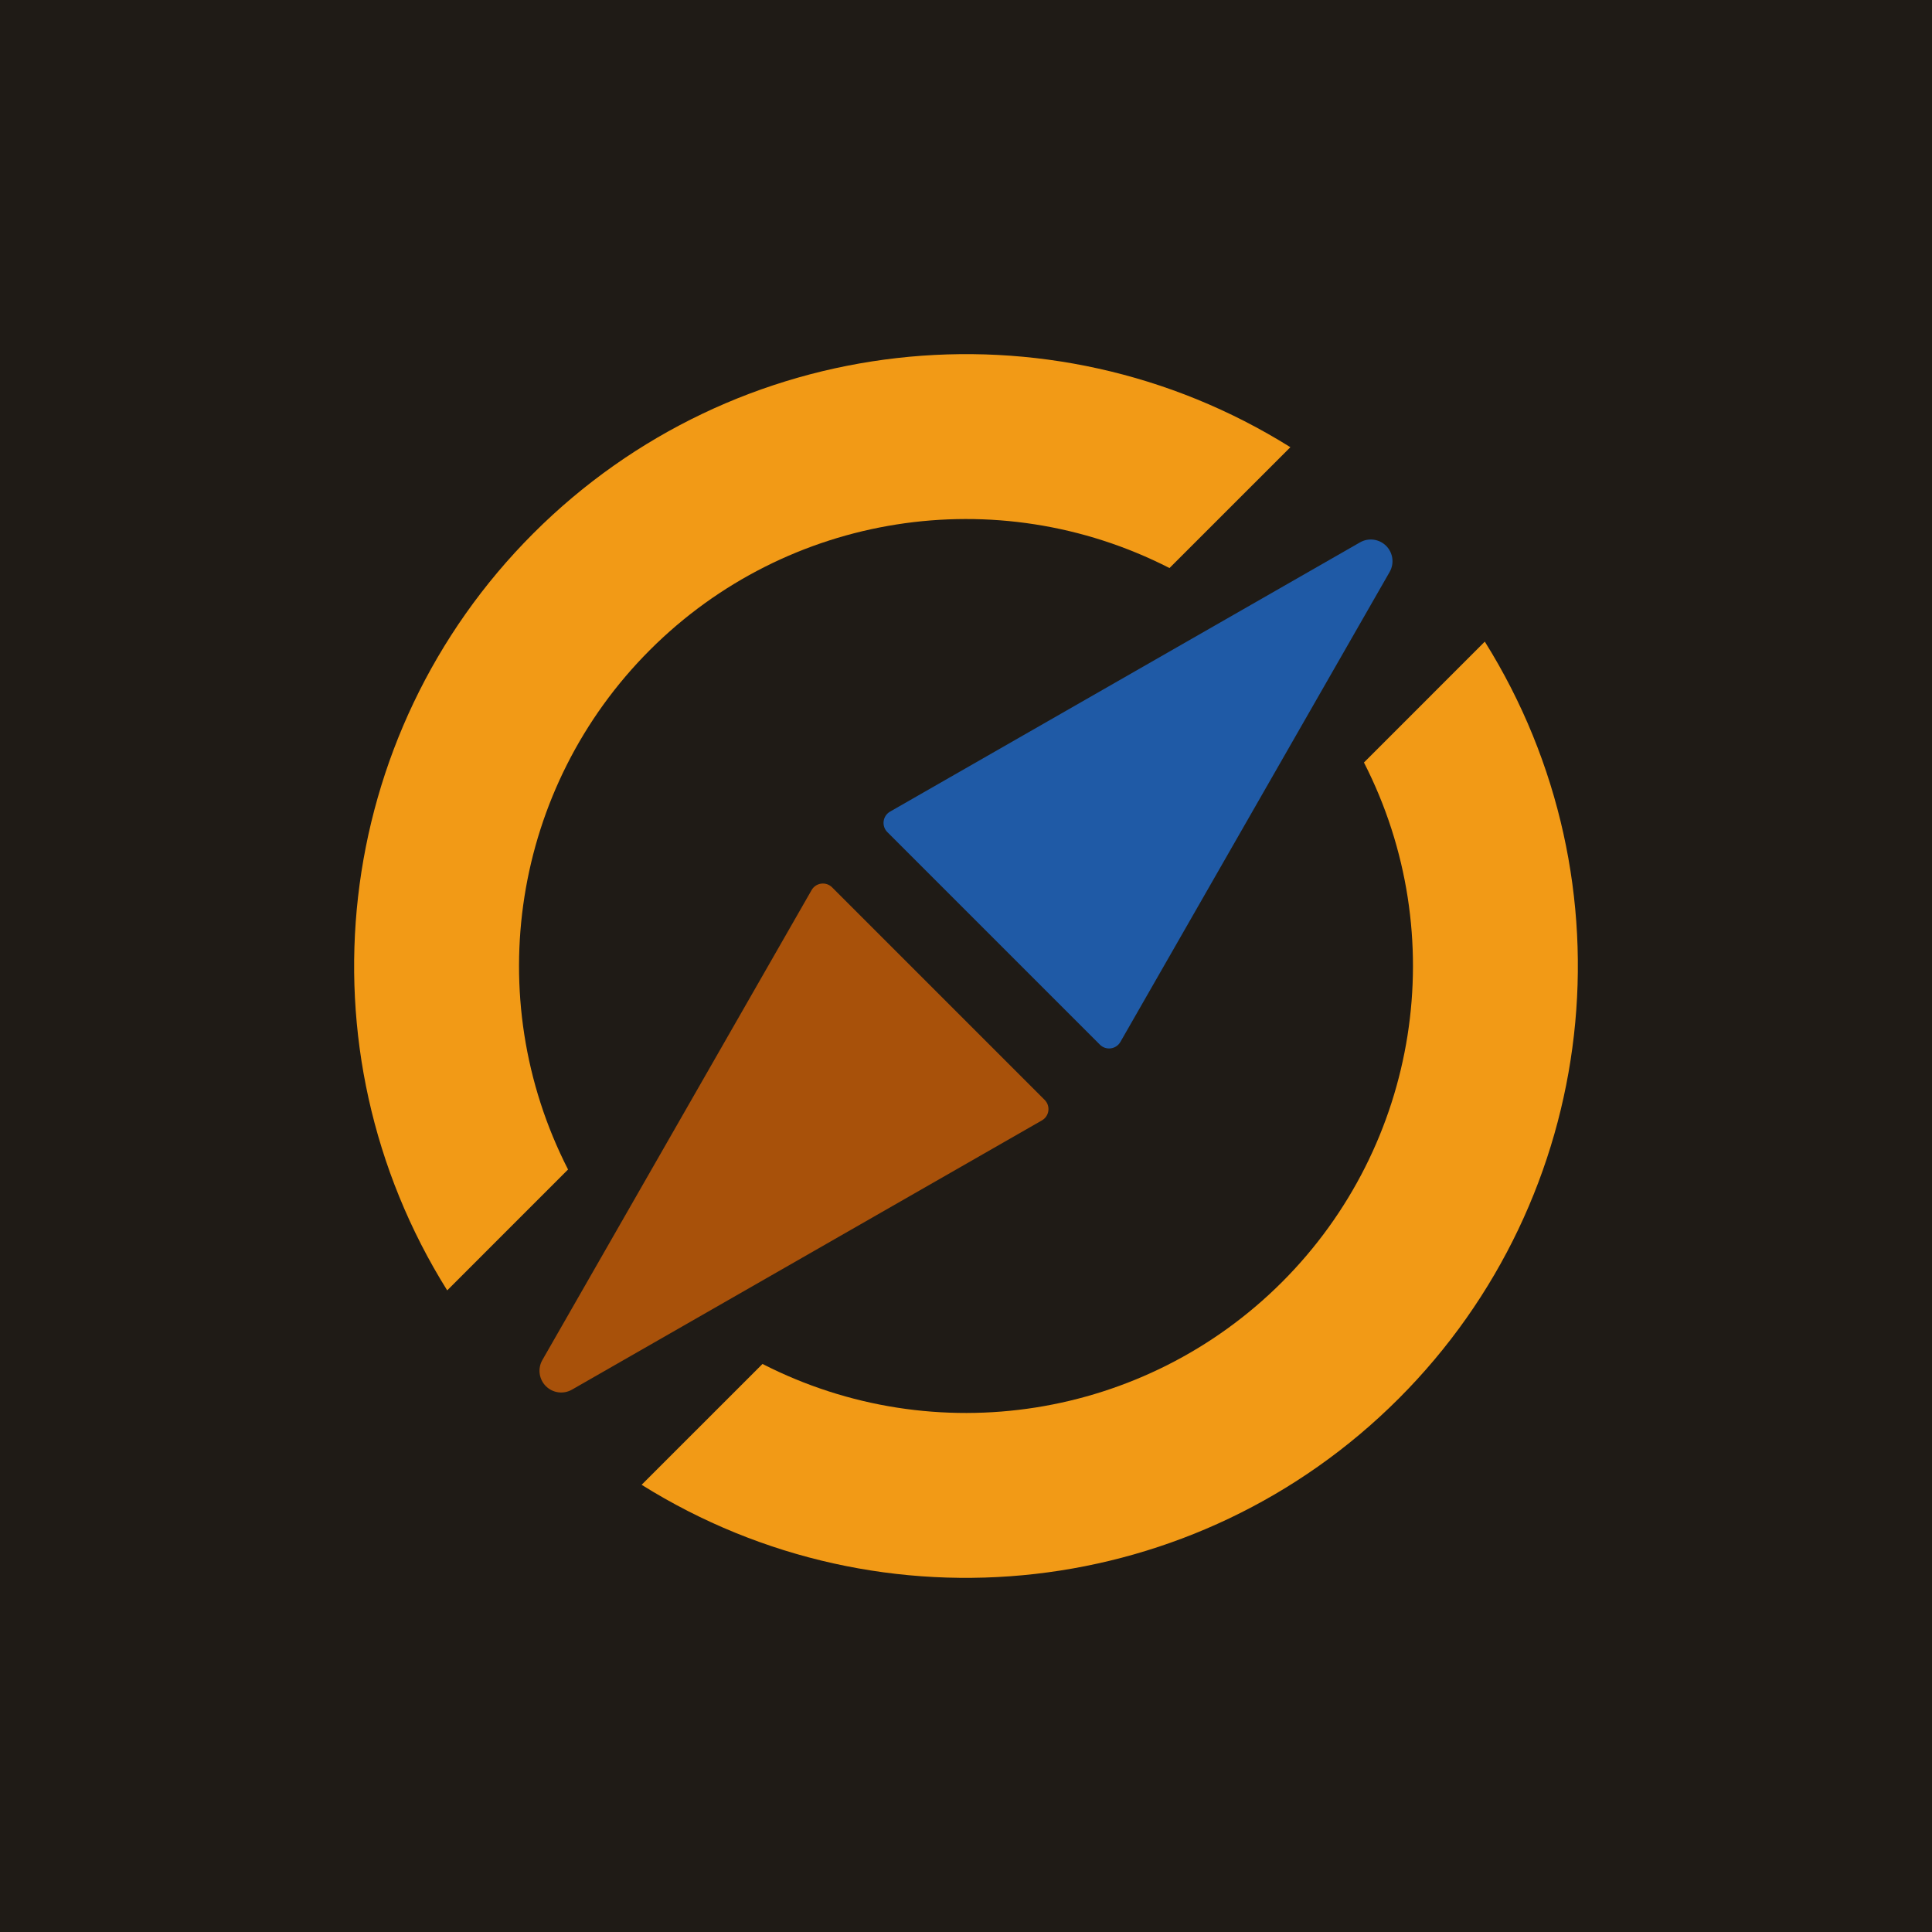
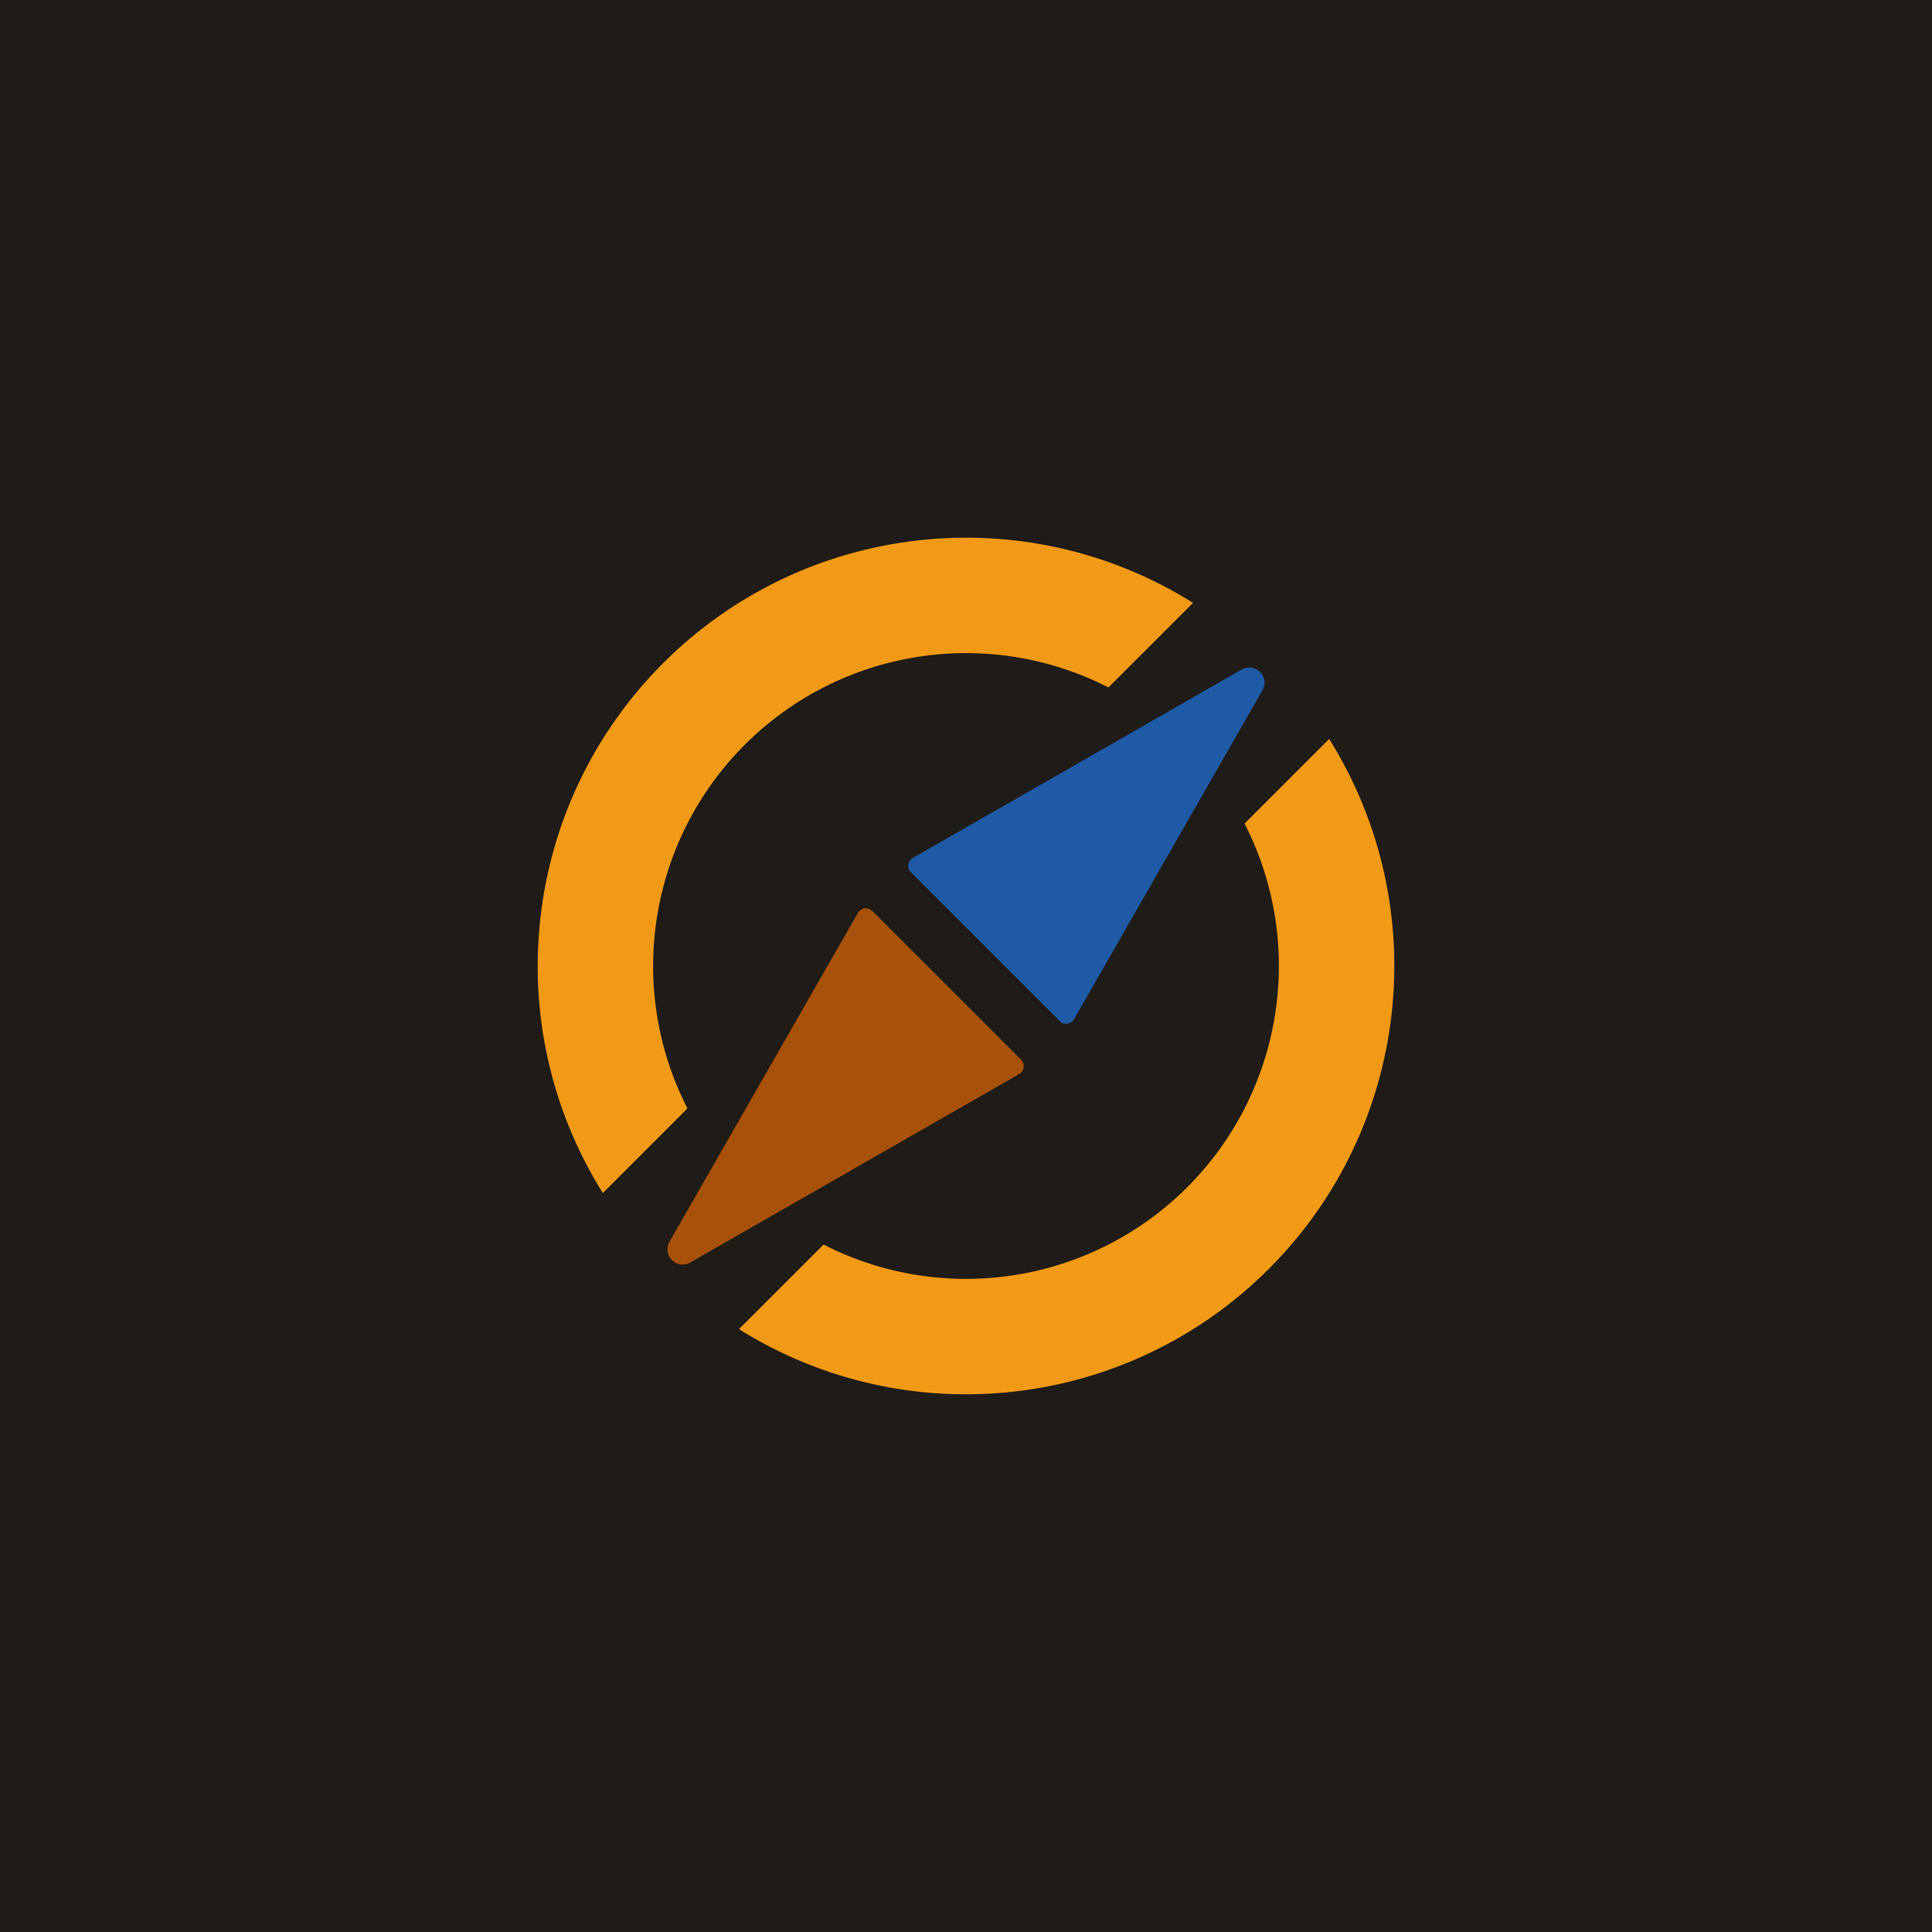
<svg xmlns="http://www.w3.org/2000/svg" width="1024" height="1024" viewBox="0 0 1024 1024">
  <rect width="1024" height="1024" fill="#1F1B16" />
-   <g transform="translate(512 512) scale(1.15) translate(-512 -512)">
+   <g transform="translate(512 512) scale(0.805) translate(-512 -512)">
    <path d="M 751.11 362.5 A 282 282 0 0 1 362.5 751.11 L 418.21 695.41 A 206 206 0 0 0 695.41 418.21 L 751.11 362.5 Z" fill="#F29A16" />
    <path d="M 272.89 661.5 A 282 282 0 0 1 661.5 272.89 L 605.79 328.59 A 206 206 0 0 0 328.59 605.79 L 272.89 661.5 Z" fill="#F29A16" />
    <path d="M 693.59 316.76 A 10 10 0 0 1 707.24 330.41 L 583.16 546.99 A 6 6 0 0 1 573.71 548.25 L 475.75 450.29 A 6 6 0 0 1 477.01 440.84 L 693.59 316.76 Z" fill="#1F5AA6" />
    <path d="M 330.41 707.24 A 10 10 0 0 1 316.76 693.59 L 440.84 477.01 A 6 6 0 0 1 450.29 475.75 L 548.25 573.71 A 6 6 0 0 1 546.99 583.16 L 330.41 707.24 Z" fill="#A8510A" />
  </g>
</svg>
